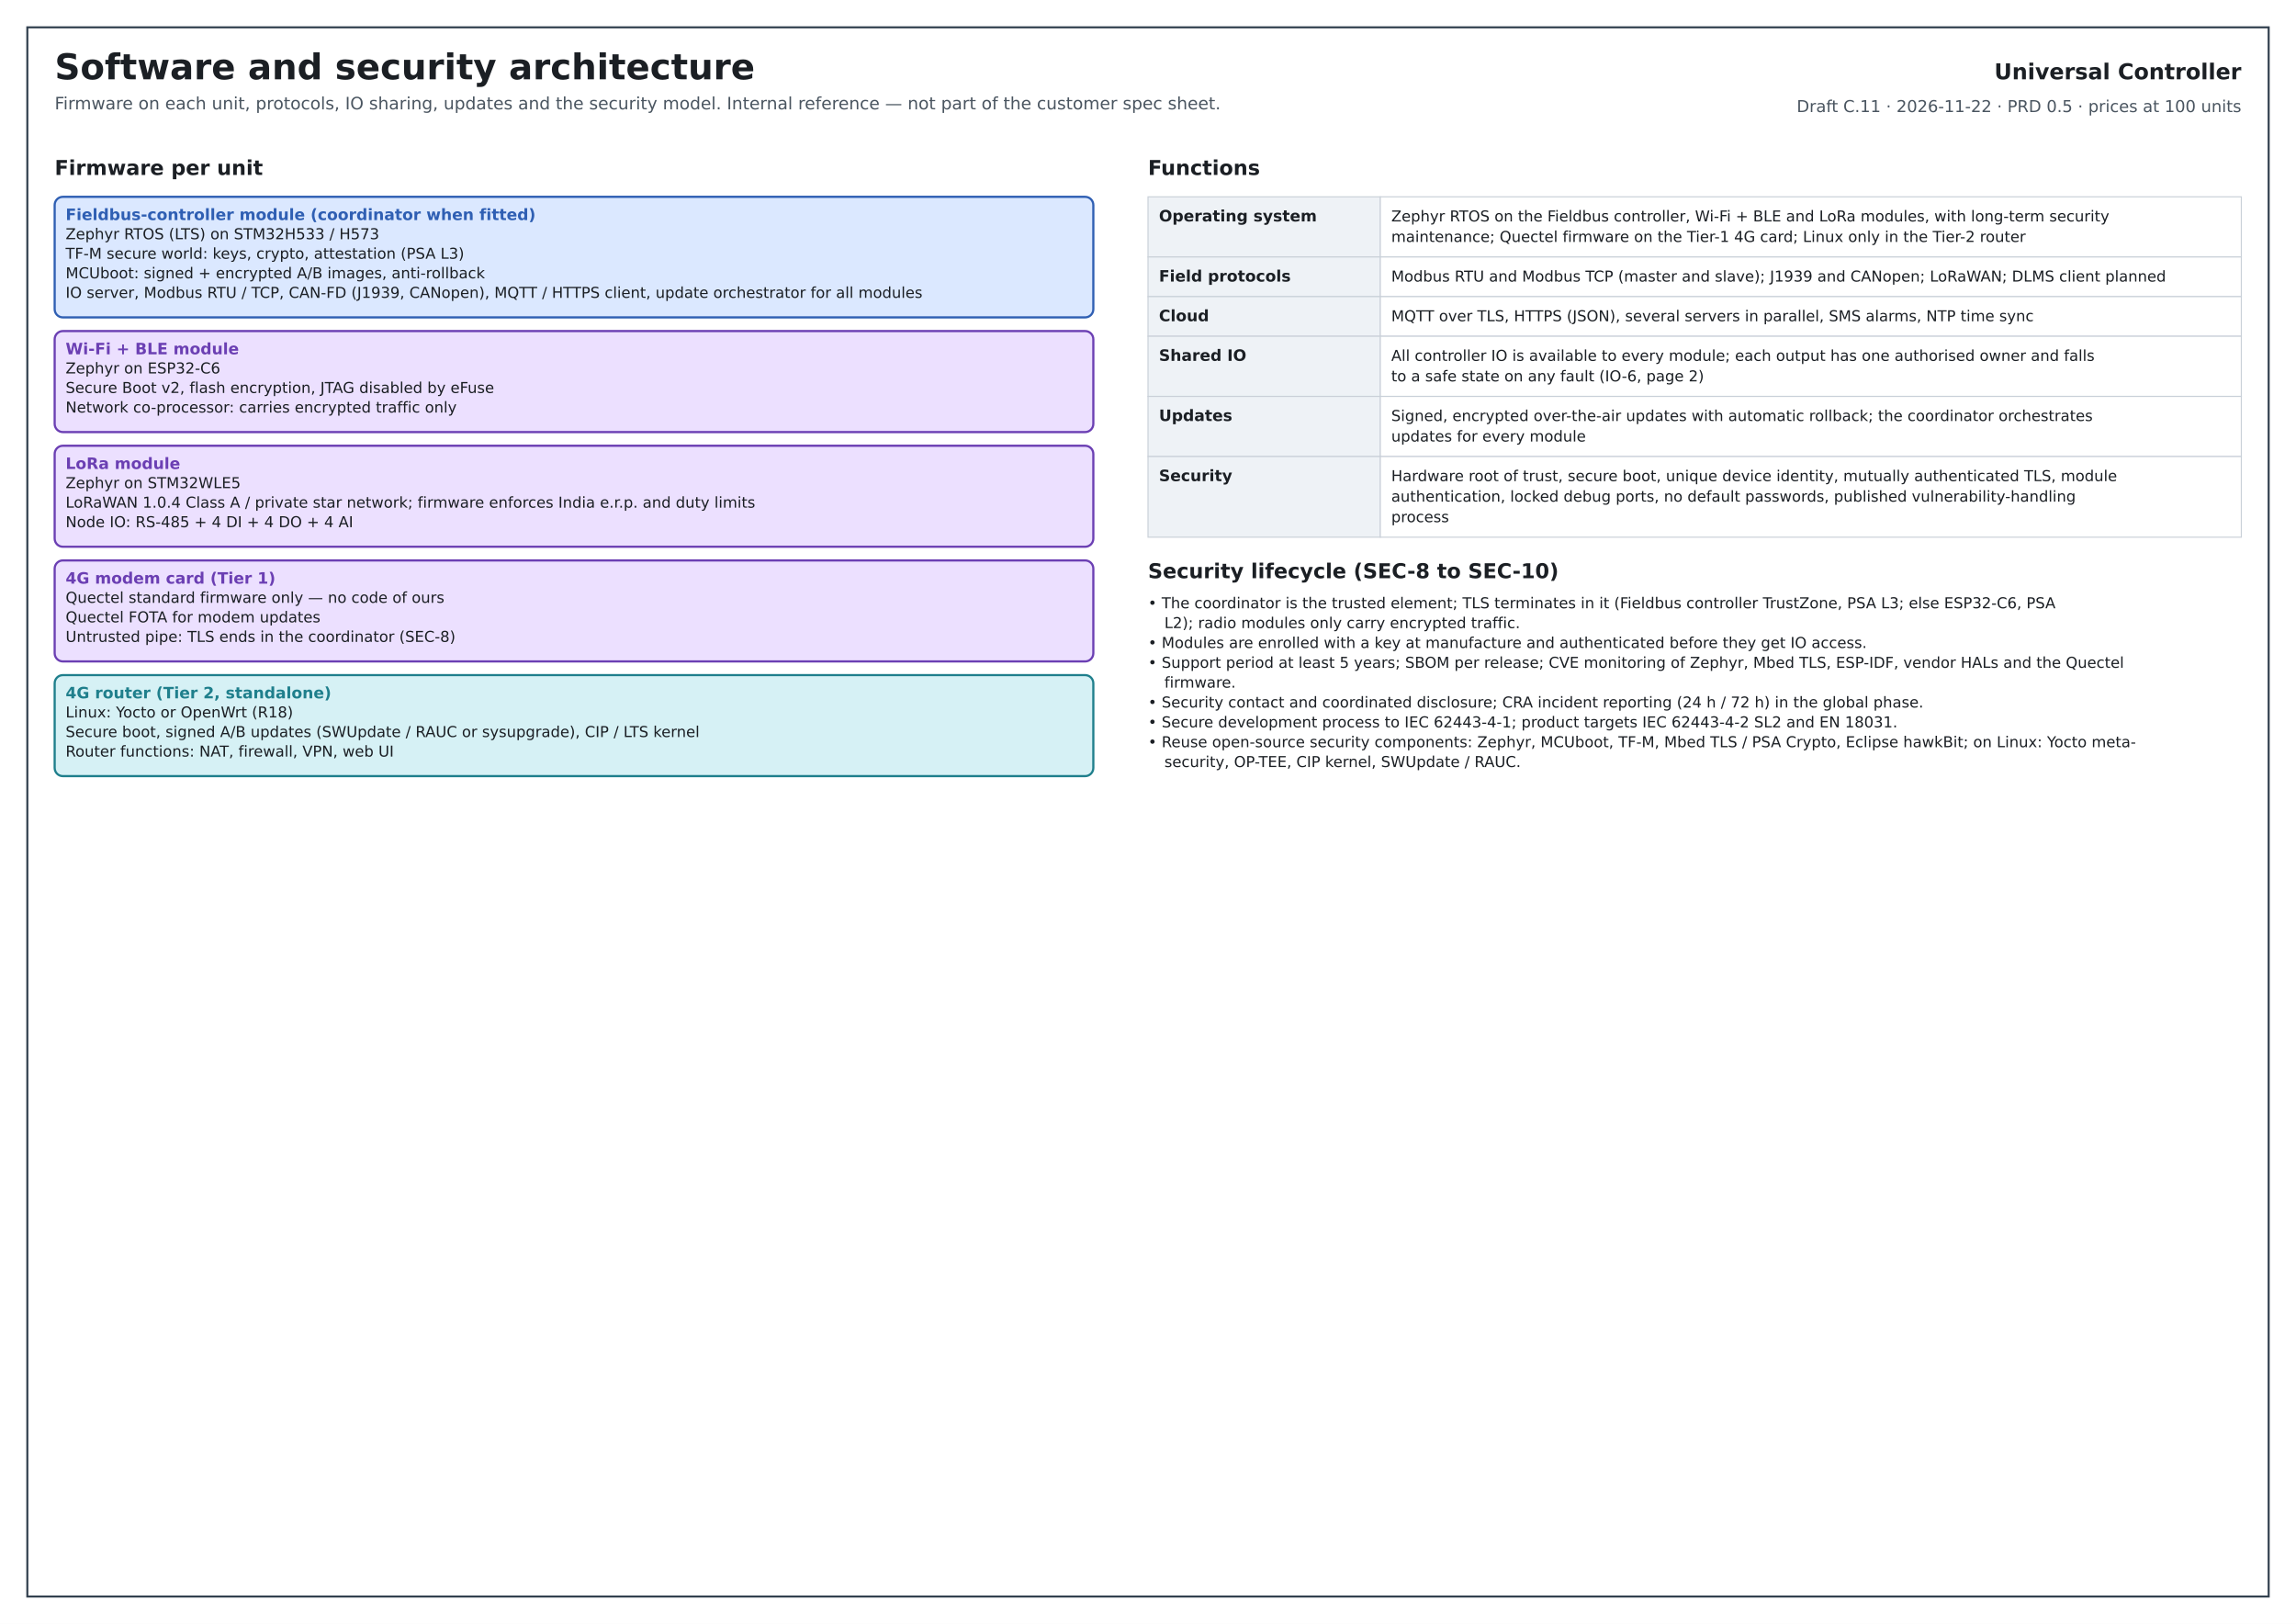
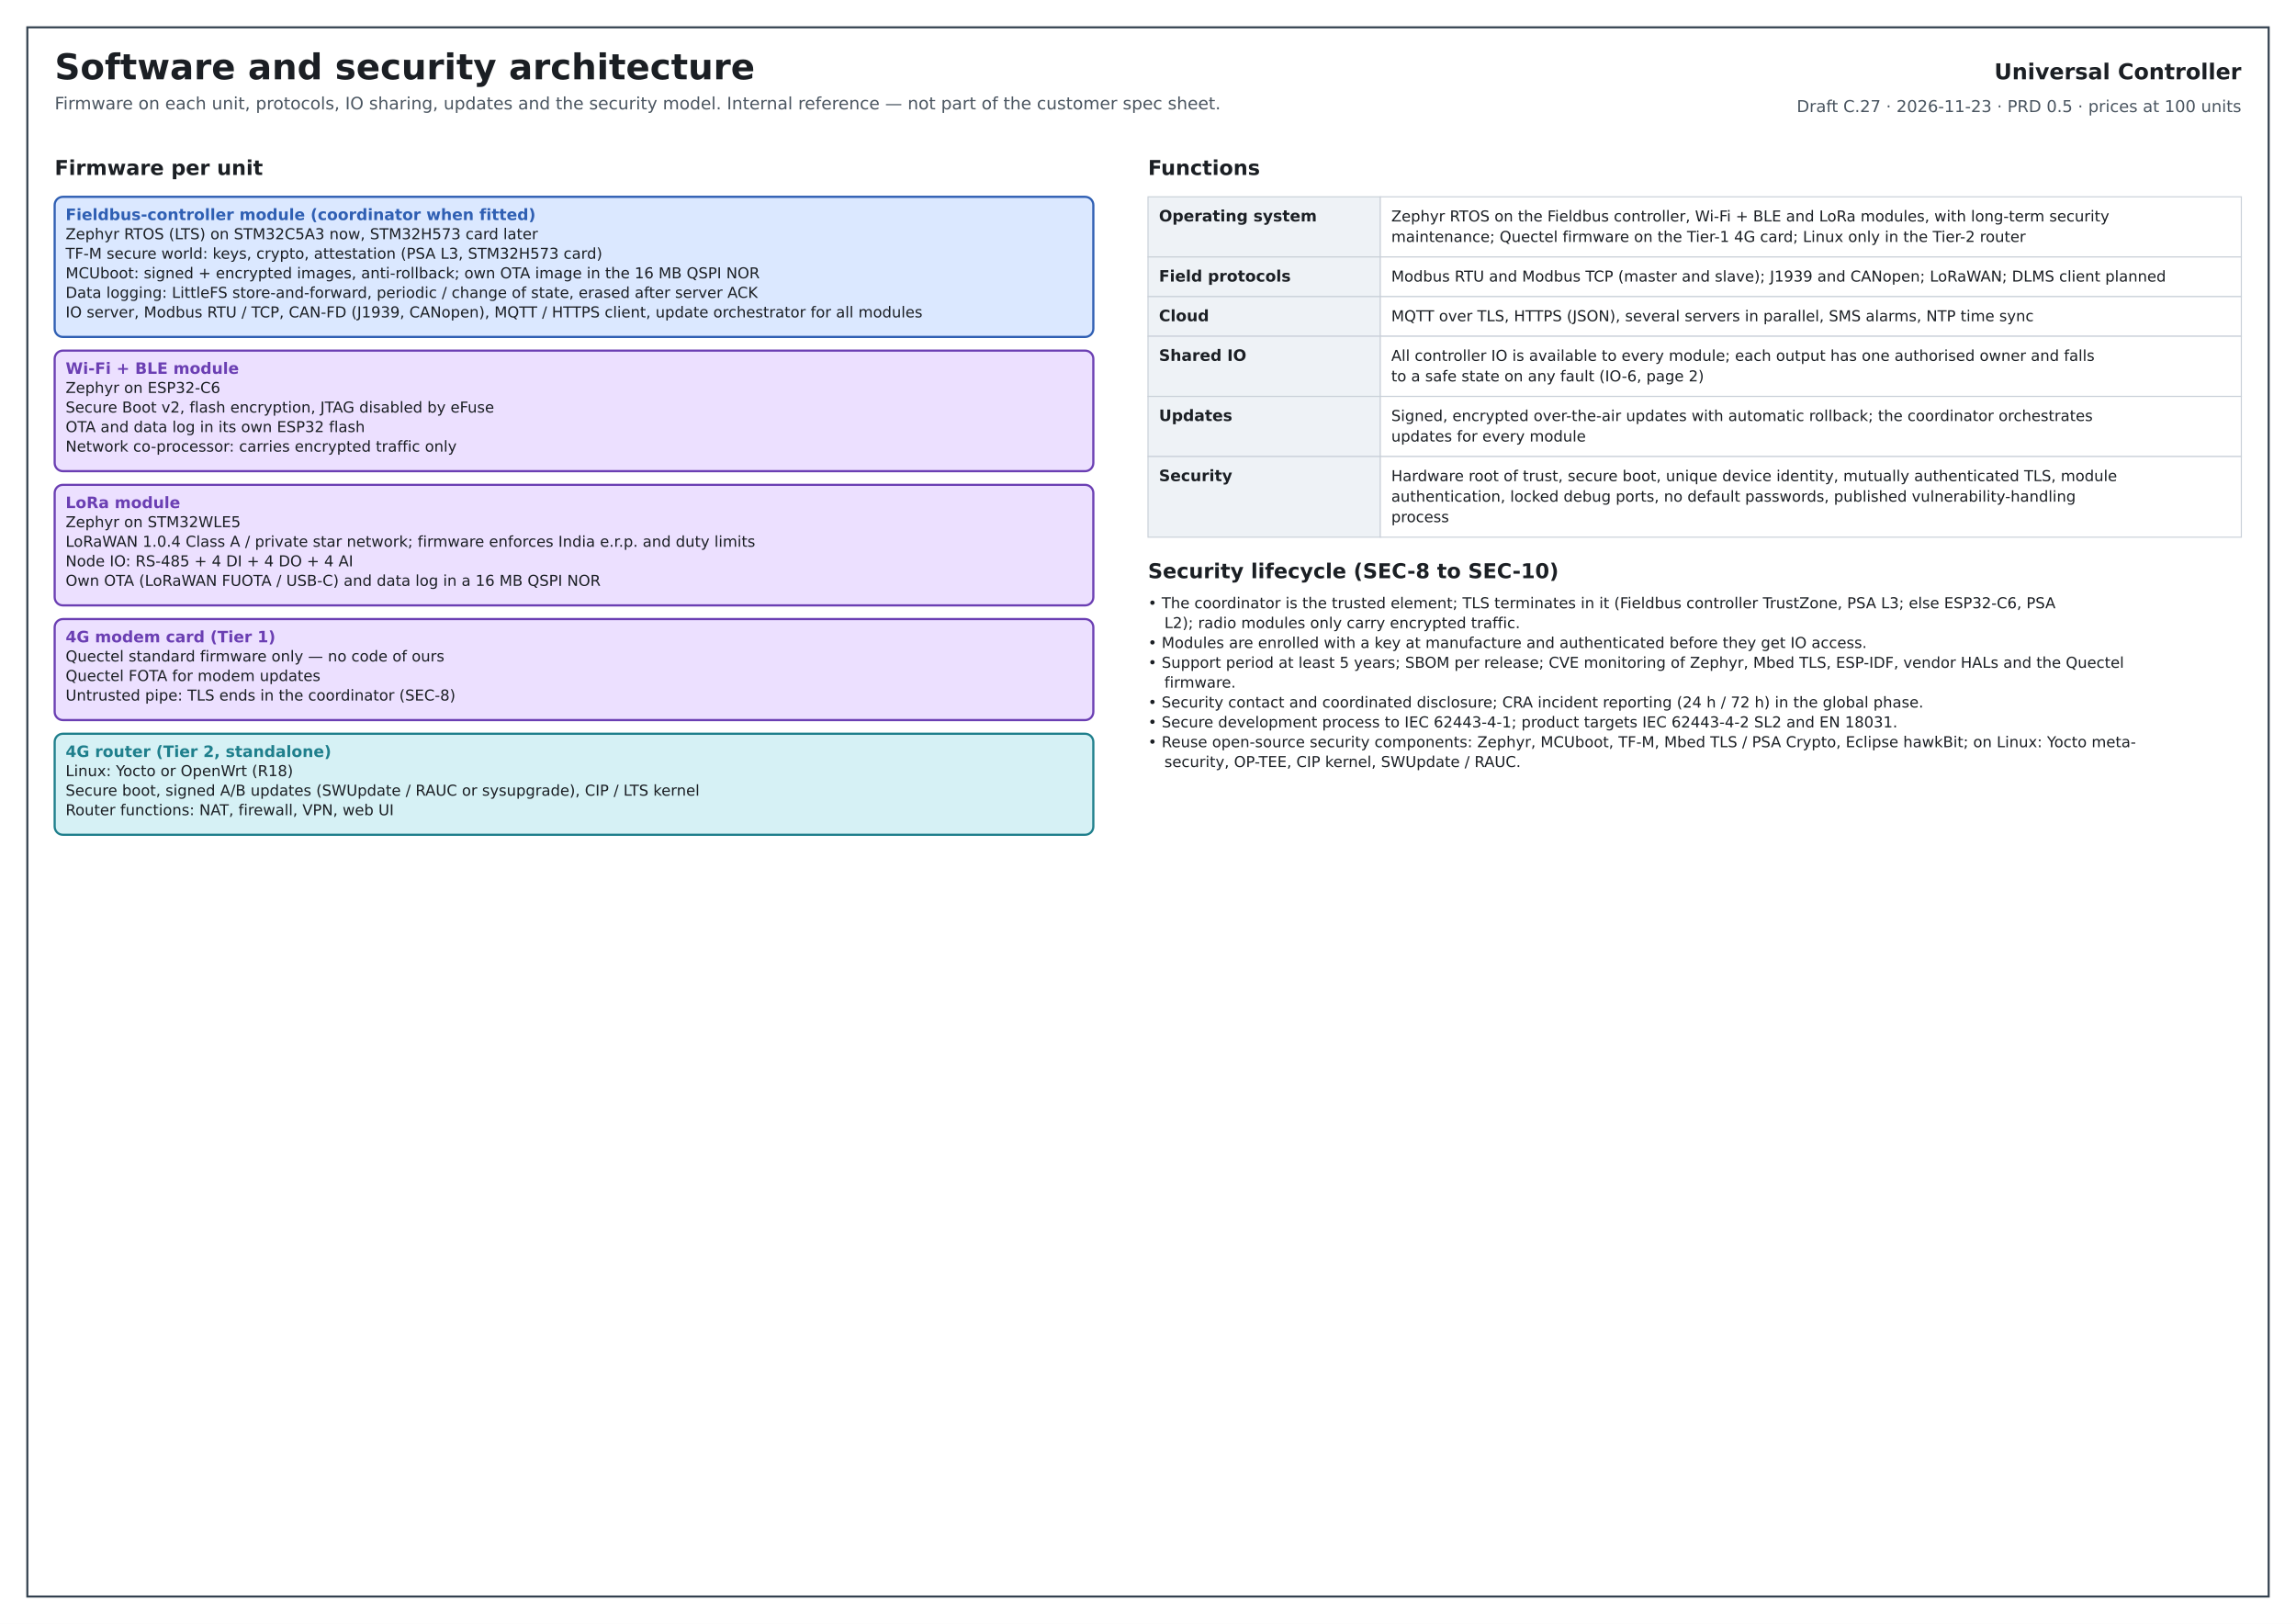
<svg xmlns="http://www.w3.org/2000/svg" width="420mm" height="297mm" viewBox="0 0 1680 1188" font-family="DejaVu Sans, Arial, sans-serif">
  <defs>
    <marker id="ar" viewBox="0 0 10 10" refX="9" refY="5" markerWidth="7" markerHeight="7" orient="auto-start-reverse">
      <path d="M0,0 L10,5 L0,10 z" fill="#33414f" />
    </marker>
  </defs>
  <rect x="0" y="0" width="1680" height="1188" rx="0" fill="#ffffff" stroke="none" stroke-width="1.4" />
  <rect x="20" y="20" width="1640" height="1148" rx="0" fill="none" stroke="#33414f" stroke-width="1.5" />
  <text x="40" y="58" font-size="26" font-weight="bold" text-anchor="start" fill="#1b1f24">Software and security architecture</text>
  <text x="40" y="80" font-size="12.5" font-weight="normal" text-anchor="start" fill="#4a5560">Firmware on each unit, protocols, IO sharing, updates and the security model. Internal reference — not part of the customer spec sheet.</text>
  <text x="1640" y="58" font-size="16" font-weight="bold" text-anchor="end" fill="#1b1f24">Universal Controller</text>
-   <text x="1640" y="82" font-size="12" font-weight="normal" text-anchor="end" fill="#4a5560">Draft C.11 · 2026-11-22 · PRD 0.5 · prices at 100 units</text>
+   <text x="1640" y="82" font-size="12" font-weight="normal" text-anchor="end" fill="#4a5560">Draft C.27 · 2026-11-23 · PRD 0.5 · prices at 100 units</text>
  <g transform="translate(0,24)">
    <text x="40" y="104" font-size="15" font-weight="bold" text-anchor="start" fill="#1b1f24">Firmware per unit</text>
-     <rect x="40" y="120" width="760" height="88.2" rx="6" fill="#dbe8ff" stroke="#2f5fb3" stroke-width="1.6" />
+     <rect x="40" y="120" width="760" height="102.5" rx="6" fill="#dbe8ff" stroke="#2f5fb3" stroke-width="1.6" />
    <text x="48" y="137" font-size="11.5" font-weight="bold" text-anchor="start" fill="#2f5fb3">Fieldbus-controller module (coordinator when fitted)</text>
-     <text x="48" y="151" font-size="11" font-weight="normal" text-anchor="start" fill="#1b1f24">Zephyr RTOS (LTS) on STM32H533 / H573</text>
-     <text x="48" y="165.3" font-size="11" font-weight="normal" text-anchor="start" fill="#1b1f24">TF-M secure world: keys, crypto, attestation (PSA L3)</text>
-     <text x="48" y="179.6" font-size="11" font-weight="normal" text-anchor="start" fill="#1b1f24">MCUboot: signed + encrypted A/B images, anti-rollback</text>
-     <text x="48" y="193.9" font-size="11" font-weight="normal" text-anchor="start" fill="#1b1f24">IO server, Modbus RTU / TCP, CAN-FD (J1939, CANopen), MQTT / HTTPS client, update orchestrator for all modules</text>
-     <rect x="40" y="218.2" width="760" height="73.9" rx="6" fill="#ece0ff" stroke="#6b3fb3" stroke-width="1.6" />
-     <text x="48" y="235.2" font-size="11.5" font-weight="bold" text-anchor="start" fill="#6b3fb3">Wi-Fi + BLE module</text>
-     <text x="48" y="249.2" font-size="11" font-weight="normal" text-anchor="start" fill="#1b1f24">Zephyr on ESP32-C6</text>
-     <text x="48" y="263.5" font-size="11" font-weight="normal" text-anchor="start" fill="#1b1f24">Secure Boot v2, flash encryption, JTAG disabled by eFuse</text>
-     <text x="48" y="277.8" font-size="11" font-weight="normal" text-anchor="start" fill="#1b1f24">Network co-processor: carries encrypted traffic only</text>
-     <rect x="40" y="302.1" width="760" height="73.9" rx="6" fill="#ece0ff" stroke="#6b3fb3" stroke-width="1.6" />
-     <text x="48" y="319.1" font-size="11.5" font-weight="bold" text-anchor="start" fill="#6b3fb3">LoRa module</text>
-     <text x="48" y="333.1" font-size="11" font-weight="normal" text-anchor="start" fill="#1b1f24">Zephyr on STM32WLE5</text>
-     <text x="48" y="347.4" font-size="11" font-weight="normal" text-anchor="start" fill="#1b1f24">LoRaWAN 1.0.4 Class A / private star network; firmware enforces India e.r.p. and duty limits</text>
-     <text x="48" y="361.7" font-size="11" font-weight="normal" text-anchor="start" fill="#1b1f24">Node IO: RS-485 + 4 DI + 4 DO + 4 AI</text>
-     <rect x="40" y="386.0" width="760" height="73.9" rx="6" fill="#ece0ff" stroke="#6b3fb3" stroke-width="1.6" />
-     <text x="48" y="403.0" font-size="11.5" font-weight="bold" text-anchor="start" fill="#6b3fb3">4G modem card (Tier 1)</text>
-     <text x="48" y="417.0" font-size="11" font-weight="normal" text-anchor="start" fill="#1b1f24">Quectel standard firmware only — no code of ours</text>
-     <text x="48" y="431.3" font-size="11" font-weight="normal" text-anchor="start" fill="#1b1f24">Quectel FOTA for modem updates</text>
-     <text x="48" y="445.6" font-size="11" font-weight="normal" text-anchor="start" fill="#1b1f24">Untrusted pipe: TLS ends in the coordinator (SEC-8)</text>
-     <rect x="40" y="469.9" width="760" height="73.9" rx="6" fill="#d6f1f5" stroke="#1f7f8c" stroke-width="1.6" />
-     <text x="48" y="486.9" font-size="11.5" font-weight="bold" text-anchor="start" fill="#1f7f8c">4G router (Tier 2, standalone)</text>
-     <text x="48" y="500.9" font-size="11" font-weight="normal" text-anchor="start" fill="#1b1f24">Linux: Yocto or OpenWrt (R18)</text>
-     <text x="48" y="515.2" font-size="11" font-weight="normal" text-anchor="start" fill="#1b1f24">Secure boot, signed A/B updates (SWUpdate / RAUC or sysupgrade), CIP / LTS kernel</text>
-     <text x="48" y="529.5" font-size="11" font-weight="normal" text-anchor="start" fill="#1b1f24">Router functions: NAT, firewall, VPN, web UI</text>
+     <text x="48" y="151" font-size="11" font-weight="normal" text-anchor="start" fill="#1b1f24">Zephyr RTOS (LTS) on STM32C5A3 now, STM32H573 card later</text>
+     <text x="48" y="165.3" font-size="11" font-weight="normal" text-anchor="start" fill="#1b1f24">TF-M secure world: keys, crypto, attestation (PSA L3, STM32H573 card)</text>
+     <text x="48" y="179.6" font-size="11" font-weight="normal" text-anchor="start" fill="#1b1f24">MCUboot: signed + encrypted images, anti-rollback; own OTA image in the 16 MB QSPI NOR</text>
+     <text x="48" y="193.9" font-size="11" font-weight="normal" text-anchor="start" fill="#1b1f24">Data logging: LittleFS store-and-forward, periodic / change of state, erased after server ACK</text>
+     <text x="48" y="208.2" font-size="11" font-weight="normal" text-anchor="start" fill="#1b1f24">IO server, Modbus RTU / TCP, CAN-FD (J1939, CANopen), MQTT / HTTPS client, update orchestrator for all modules</text>
+     <rect x="40" y="232.5" width="760" height="88.2" rx="6" fill="#ece0ff" stroke="#6b3fb3" stroke-width="1.6" />
+     <text x="48" y="249.5" font-size="11.5" font-weight="bold" text-anchor="start" fill="#6b3fb3">Wi-Fi + BLE module</text>
+     <text x="48" y="263.5" font-size="11" font-weight="normal" text-anchor="start" fill="#1b1f24">Zephyr on ESP32-C6</text>
+     <text x="48" y="277.8" font-size="11" font-weight="normal" text-anchor="start" fill="#1b1f24">Secure Boot v2, flash encryption, JTAG disabled by eFuse</text>
+     <text x="48" y="292.1" font-size="11" font-weight="normal" text-anchor="start" fill="#1b1f24">OTA and data log in its own ESP32 flash</text>
+     <text x="48" y="306.4" font-size="11" font-weight="normal" text-anchor="start" fill="#1b1f24">Network co-processor: carries encrypted traffic only</text>
+     <rect x="40" y="330.7" width="760" height="88.2" rx="6" fill="#ece0ff" stroke="#6b3fb3" stroke-width="1.6" />
+     <text x="48" y="347.7" font-size="11.5" font-weight="bold" text-anchor="start" fill="#6b3fb3">LoRa module</text>
+     <text x="48" y="361.7" font-size="11" font-weight="normal" text-anchor="start" fill="#1b1f24">Zephyr on STM32WLE5</text>
+     <text x="48" y="376.0" font-size="11" font-weight="normal" text-anchor="start" fill="#1b1f24">LoRaWAN 1.0.4 Class A / private star network; firmware enforces India e.r.p. and duty limits</text>
+     <text x="48" y="390.3" font-size="11" font-weight="normal" text-anchor="start" fill="#1b1f24">Node IO: RS-485 + 4 DI + 4 DO + 4 AI</text>
+     <text x="48" y="404.6" font-size="11" font-weight="normal" text-anchor="start" fill="#1b1f24">Own OTA (LoRaWAN FUOTA / USB-C) and data log in a 16 MB QSPI NOR</text>
+     <rect x="40" y="428.9" width="760" height="73.9" rx="6" fill="#ece0ff" stroke="#6b3fb3" stroke-width="1.6" />
+     <text x="48" y="445.9" font-size="11.5" font-weight="bold" text-anchor="start" fill="#6b3fb3">4G modem card (Tier 1)</text>
+     <text x="48" y="459.9" font-size="11" font-weight="normal" text-anchor="start" fill="#1b1f24">Quectel standard firmware only — no code of ours</text>
+     <text x="48" y="474.2" font-size="11" font-weight="normal" text-anchor="start" fill="#1b1f24">Quectel FOTA for modem updates</text>
+     <text x="48" y="488.5" font-size="11" font-weight="normal" text-anchor="start" fill="#1b1f24">Untrusted pipe: TLS ends in the coordinator (SEC-8)</text>
+     <rect x="40" y="512.8" width="760" height="73.9" rx="6" fill="#d6f1f5" stroke="#1f7f8c" stroke-width="1.6" />
+     <text x="48" y="529.8" font-size="11.5" font-weight="bold" text-anchor="start" fill="#1f7f8c">4G router (Tier 2, standalone)</text>
+     <text x="48" y="543.8" font-size="11" font-weight="normal" text-anchor="start" fill="#1b1f24">Linux: Yocto or OpenWrt (R18)</text>
+     <text x="48" y="558.1" font-size="11" font-weight="normal" text-anchor="start" fill="#1b1f24">Secure boot, signed A/B updates (SWUpdate / RAUC or sysupgrade), CIP / LTS kernel</text>
+     <text x="48" y="572.4" font-size="11" font-weight="normal" text-anchor="start" fill="#1b1f24">Router functions: NAT, firewall, VPN, web UI</text>
    <text x="840" y="104" font-size="15" font-weight="bold" text-anchor="start" fill="#1b1f24">Functions</text>
    <rect x="840" y="120" width="170" height="44" rx="0" fill="#eef2f6" stroke="#c9d0d8" stroke-width="0.8" />
    <rect x="1010" y="120" width="630" height="44" rx="0" fill="#ffffff" stroke="#c9d0d8" stroke-width="0.8" />
    <text x="848" y="138" font-size="11.5" font-weight="bold" text-anchor="start" fill="#1b1f24">Operating system</text>
    <text x="1018" y="138" font-size="11" font-weight="normal" text-anchor="start" fill="#1b1f24">Zephyr RTOS on the Fieldbus controller, Wi-Fi + BLE and LoRa modules, with long-term security</text>
    <text x="1018" y="153" font-size="11" font-weight="normal" text-anchor="start" fill="#1b1f24">maintenance; Quectel firmware on the Tier-1 4G card; Linux only in the Tier-2 router</text>
    <rect x="840" y="164" width="170" height="29" rx="0" fill="#eef2f6" stroke="#c9d0d8" stroke-width="0.8" />
    <rect x="1010" y="164" width="630" height="29" rx="0" fill="#ffffff" stroke="#c9d0d8" stroke-width="0.8" />
    <text x="848" y="182" font-size="11.5" font-weight="bold" text-anchor="start" fill="#1b1f24">Field protocols</text>
    <text x="1018" y="182" font-size="11" font-weight="normal" text-anchor="start" fill="#1b1f24">Modbus RTU and Modbus TCP (master and slave); J1939 and CANopen; LoRaWAN; DLMS client planned</text>
    <rect x="840" y="193" width="170" height="29" rx="0" fill="#eef2f6" stroke="#c9d0d8" stroke-width="0.8" />
    <rect x="1010" y="193" width="630" height="29" rx="0" fill="#ffffff" stroke="#c9d0d8" stroke-width="0.8" />
    <text x="848" y="211" font-size="11.5" font-weight="bold" text-anchor="start" fill="#1b1f24">Cloud</text>
    <text x="1018" y="211" font-size="11" font-weight="normal" text-anchor="start" fill="#1b1f24">MQTT over TLS, HTTPS (JSON), several servers in parallel, SMS alarms, NTP time sync</text>
    <rect x="840" y="222" width="170" height="44" rx="0" fill="#eef2f6" stroke="#c9d0d8" stroke-width="0.8" />
    <rect x="1010" y="222" width="630" height="44" rx="0" fill="#ffffff" stroke="#c9d0d8" stroke-width="0.8" />
    <text x="848" y="240" font-size="11.5" font-weight="bold" text-anchor="start" fill="#1b1f24">Shared IO</text>
    <text x="1018" y="240" font-size="11" font-weight="normal" text-anchor="start" fill="#1b1f24">All controller IO is available to every module; each output has one authorised owner and falls</text>
    <text x="1018" y="255" font-size="11" font-weight="normal" text-anchor="start" fill="#1b1f24">to a safe state on any fault (IO-6, page 2)</text>
    <rect x="840" y="266" width="170" height="44" rx="0" fill="#eef2f6" stroke="#c9d0d8" stroke-width="0.8" />
    <rect x="1010" y="266" width="630" height="44" rx="0" fill="#ffffff" stroke="#c9d0d8" stroke-width="0.8" />
    <text x="848" y="284" font-size="11.5" font-weight="bold" text-anchor="start" fill="#1b1f24">Updates</text>
    <text x="1018" y="284" font-size="11" font-weight="normal" text-anchor="start" fill="#1b1f24">Signed, encrypted over-the-air updates with automatic rollback; the coordinator orchestrates</text>
    <text x="1018" y="299" font-size="11" font-weight="normal" text-anchor="start" fill="#1b1f24">updates for every module</text>
    <rect x="840" y="310" width="170" height="59" rx="0" fill="#eef2f6" stroke="#c9d0d8" stroke-width="0.8" />
    <rect x="1010" y="310" width="630" height="59" rx="0" fill="#ffffff" stroke="#c9d0d8" stroke-width="0.8" />
    <text x="848" y="328" font-size="11.5" font-weight="bold" text-anchor="start" fill="#1b1f24">Security</text>
    <text x="1018" y="328" font-size="11" font-weight="normal" text-anchor="start" fill="#1b1f24">Hardware root of trust, secure boot, unique device identity, mutually authenticated TLS, module</text>
    <text x="1018" y="343" font-size="11" font-weight="normal" text-anchor="start" fill="#1b1f24">authentication, locked debug ports, no default passwords, published vulnerability-handling</text>
    <text x="1018" y="358" font-size="11" font-weight="normal" text-anchor="start" fill="#1b1f24">process</text>
    <text x="840" y="399" font-size="15" font-weight="bold" text-anchor="start" fill="#1b1f24">Security lifecycle (SEC-8 to SEC-10)</text>
    <text x="840" y="421" font-size="11" font-weight="normal" text-anchor="start" fill="#1b1f24">• The coordinator is the trusted element; TLS terminates in it (Fieldbus controller TrustZone, PSA L3; else ESP32-C6, PSA</text>
    <text x="852" y="435.52" font-size="11" font-weight="normal" text-anchor="start" fill="#1b1f24">L2); radio modules only carry encrypted traffic.</text>
    <text x="840" y="450.04" font-size="11" font-weight="normal" text-anchor="start" fill="#1b1f24">• Modules are enrolled with a key at manufacture and authenticated before they get IO access.</text>
    <text x="840" y="464.56" font-size="11" font-weight="normal" text-anchor="start" fill="#1b1f24">• Support period at least 5 years; SBOM per release; CVE monitoring of Zephyr, Mbed TLS, ESP-IDF, vendor HALs and the Quectel</text>
    <text x="852" y="479.08" font-size="11" font-weight="normal" text-anchor="start" fill="#1b1f24">firmware.</text>
    <text x="840" y="493.6" font-size="11" font-weight="normal" text-anchor="start" fill="#1b1f24">• Security contact and coordinated disclosure; CRA incident reporting (24 h / 72 h) in the global phase.</text>
    <text x="840" y="508.12" font-size="11" font-weight="normal" text-anchor="start" fill="#1b1f24">• Secure development process to IEC 62443-4-1; product targets IEC 62443-4-2 SL2 and EN 18031.</text>
    <text x="840" y="522.64" font-size="11" font-weight="normal" text-anchor="start" fill="#1b1f24">• Reuse open-source security components: Zephyr, MCUboot, TF-M, Mbed TLS / PSA Crypto, Eclipse hawkBit; on Linux: Yocto meta-</text>
    <text x="852" y="537.16" font-size="11" font-weight="normal" text-anchor="start" fill="#1b1f24">security, OP-TEE, CIP kernel, SWUpdate / RAUC.</text>
  </g>
</svg>
